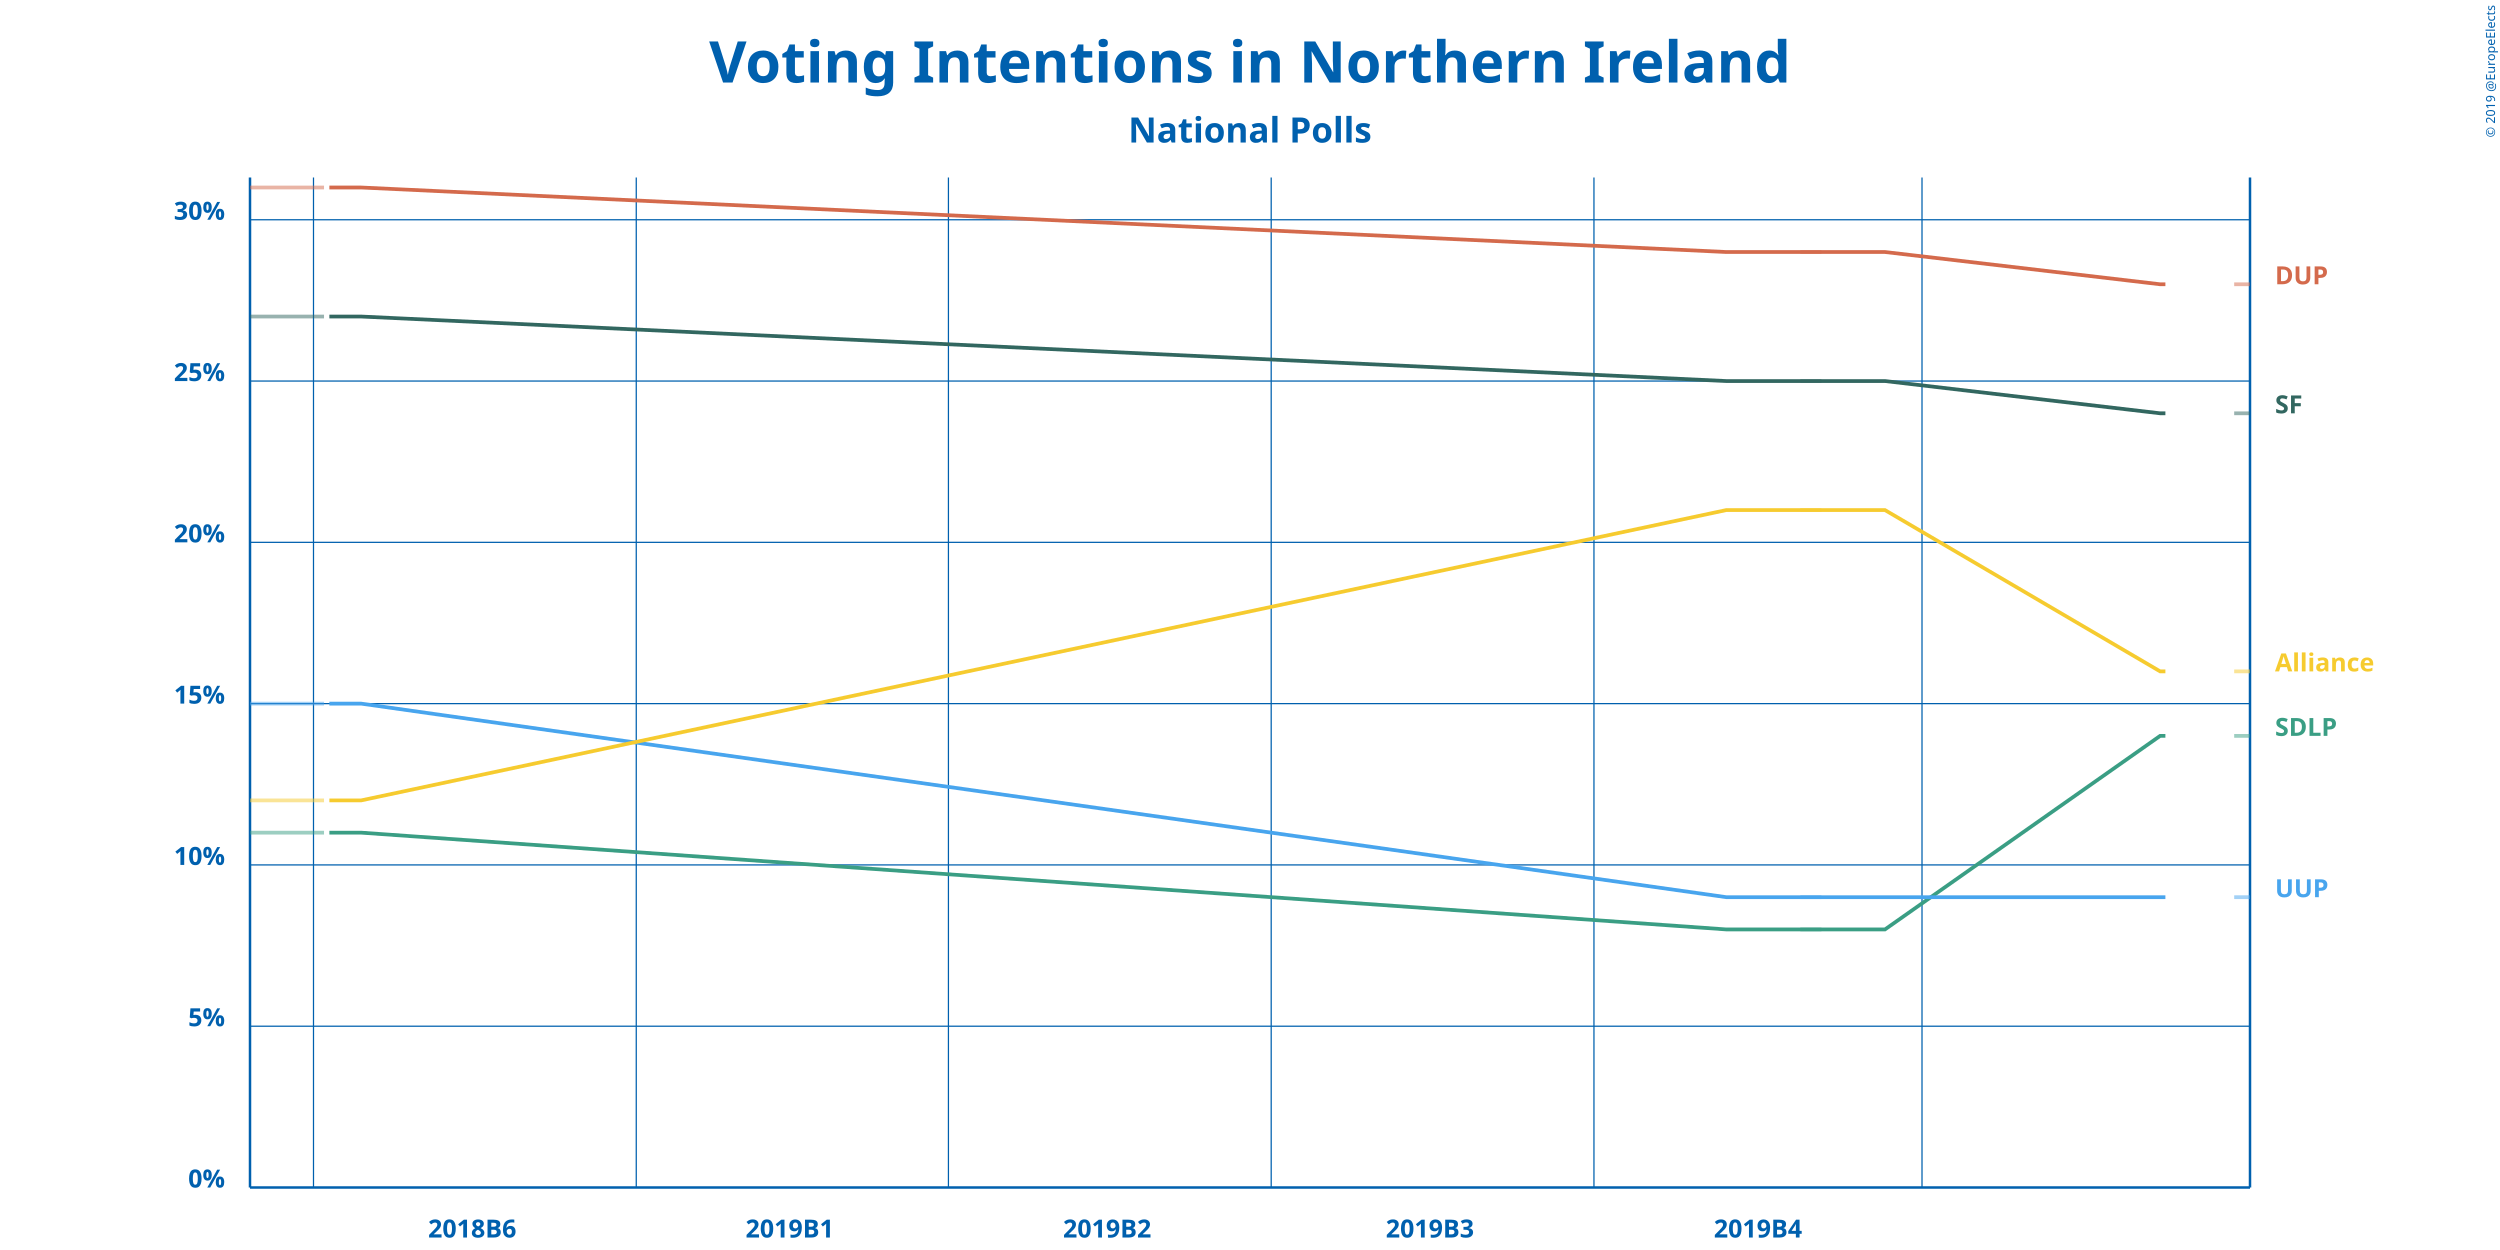
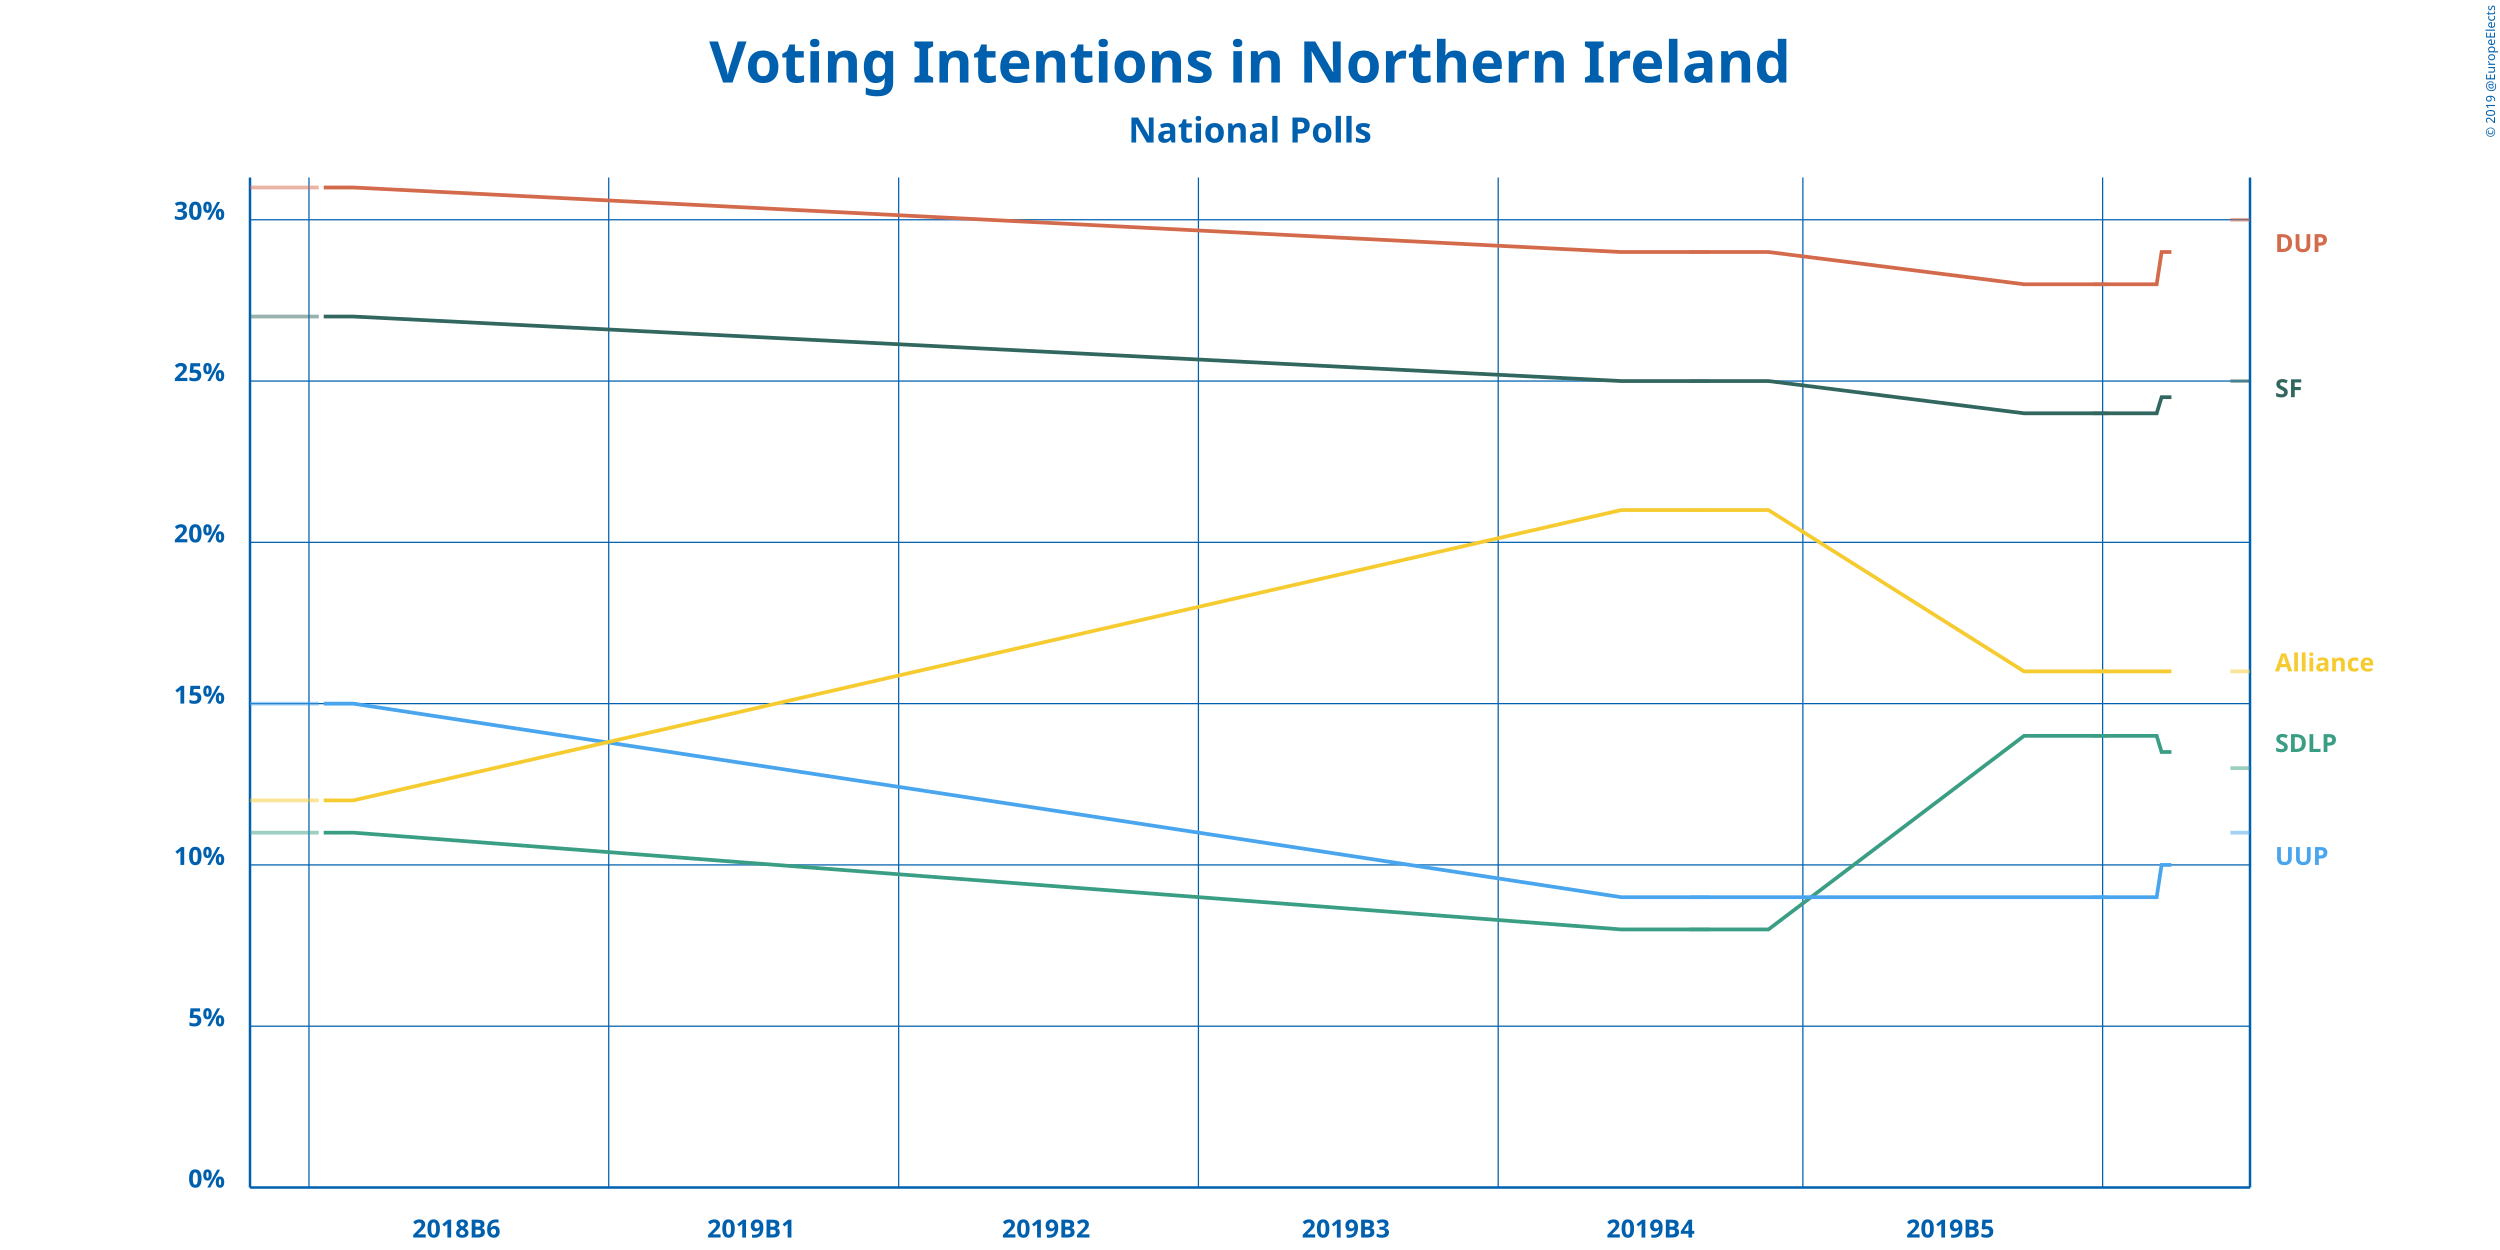
<svg HEIGHT="1000" WIDTH="2000">
  <rect fill="#FFFFFF" height="1000" stroke="none" width="2000" x="0" y="0" />
  <text fill="#0060AE" font-family="'Advent Pro'" font-size="46px" font-style="normal" font-weight="bold" text-align="center" text-anchor="middle" x="1000" y="66">Voting Intentions in Northern Ireland</text>
  <text fill="#0060AE" font-family="'Advent Pro'" font-size="28px" font-style="normal" font-weight="bold" text-align="center" text-anchor="middle" x="1000" y="114">National Polls</text>
  <text fill="#0060AE" font-family="'Advent Pro'" font-size="10px" font-style="normal" font-weight="normal" text-align="center" text-anchor="end" transform="rotate(270)" x="-4" y="1996">© 2019 @EuropeElects</text>
  <g>
    <g>
      <line stroke="#0060AE" stroke-width="2" x1="200.0" x2="1800.0" y1="950.0" y2="950.0" />
      <text fill="#0060AE" font-family="'Advent Pro'" font-size="20px" font-style="normal" font-weight="bold" text-align="center" text-anchor="end" x="180.0" y="950.0">0%</text>
      <line stroke="#0060AE" stroke-width="2" x1="200.0" x2="200.0" y1="950.0" y2="142.0" />
      <line stroke="#0060AE" stroke-width="2" x1="1800.0" x2="1800.0" y1="950.0" y2="142.0" />
-       <line stroke="#0060AE" stroke-width="1" x1="250.795" x2="250.795" y1="950.0" y2="142.0" />
-       <text fill="#0060AE" font-family="'Advent Pro'" font-size="20px" font-style="normal" font-weight="bold" text-align="center" text-anchor="middle" x="377.782" y="990.0">2018B6</text>
-       <line stroke="#0060AE" stroke-width="1" x1="509.003" x2="509.003" y1="950.0" y2="142.0" />
-       <text fill="#0060AE" font-family="'Advent Pro'" font-size="20px" font-style="normal" font-weight="bold" text-align="center" text-anchor="middle" x="631.757" y="990.0">2019B1</text>
-       <line stroke="#0060AE" stroke-width="1" x1="758.745" x2="758.745" y1="950.0" y2="142.0" />
-       <text fill="#0060AE" font-family="'Advent Pro'" font-size="20px" font-style="normal" font-weight="bold" text-align="center" text-anchor="middle" x="885.732" y="990.0">2019B2</text>
-       <line stroke="#0060AE" stroke-width="1" x1="1016.953" x2="1016.953" y1="950.0" y2="142.0" />
-       <text fill="#0060AE" font-family="'Advent Pro'" font-size="20px" font-style="normal" font-weight="bold" text-align="center" text-anchor="middle" x="1143.94" y="990.0">2019B3</text>
-       <line stroke="#0060AE" stroke-width="1" x1="1275.161" x2="1275.161" y1="950.0" y2="142.0" />
-       <text fill="#0060AE" font-family="'Advent Pro'" font-size="20px" font-style="normal" font-weight="bold" text-align="center" text-anchor="middle" x="1406.381" y="990.0">2019B4</text>
-       <line stroke="#0060AE" stroke-width="1" x1="1537.602" x2="1537.602" y1="950.0" y2="142.0" />
+       <line stroke="#0060AE" stroke-width="1" x1="247.176" x2="247.176" y1="950.0" y2="142.0" />
+       <text fill="#0060AE" font-family="'Advent Pro'" font-size="20px" font-style="normal" font-weight="bold" text-align="center" text-anchor="middle" x="365.115" y="990.0">2018B6</text>
+       <line stroke="#0060AE" stroke-width="1" x1="486.985" x2="486.985" y1="950.0" y2="142.0" />
+       <text fill="#0060AE" font-family="'Advent Pro'" font-size="20px" font-style="normal" font-weight="bold" text-align="center" text-anchor="middle" x="600.993" y="990.0">2019B1</text>
+       <line stroke="#0060AE" stroke-width="1" x1="718.932" x2="718.932" y1="950.0" y2="142.0" />
+       <text fill="#0060AE" font-family="'Advent Pro'" font-size="20px" font-style="normal" font-weight="bold" text-align="center" text-anchor="middle" x="836.871" y="990.0">2019B2</text>
+       <line stroke="#0060AE" stroke-width="1" x1="958.741" x2="958.741" y1="950.0" y2="142.0" />
+       <text fill="#0060AE" font-family="'Advent Pro'" font-size="20px" font-style="normal" font-weight="bold" text-align="center" text-anchor="middle" x="1076.68" y="990.0">2019B3</text>
+       <line stroke="#0060AE" stroke-width="1" x1="1198.55" x2="1198.55" y1="950.0" y2="142.0" />
+       <text fill="#0060AE" font-family="'Advent Pro'" font-size="20px" font-style="normal" font-weight="bold" text-align="center" text-anchor="middle" x="1320.421" y="990.0">2019B4</text>
+       <line stroke="#0060AE" stroke-width="1" x1="1442.291" x2="1442.291" y1="950.0" y2="142.0" />
+       <text fill="#0060AE" font-family="'Advent Pro'" font-size="20px" font-style="normal" font-weight="bold" text-align="center" text-anchor="middle" x="1560.23" y="990.0">2019B5</text>
+       <line stroke="#0060AE" stroke-width="1" x1="1682.1" x2="1682.1" y1="950.0" y2="142.0" />
      <line stroke="#0060AE" stroke-width="1" x1="200.0" x2="1800.0" y1="820.968" y2="820.968" />
      <text fill="#0060AE" font-family="'Advent Pro'" font-size="20px" font-style="normal" font-weight="bold" text-align="center" text-anchor="end" x="180.0" y="820.968">5%</text>
      <line stroke="#0060AE" stroke-width="1" x1="200.0" x2="1800.0" y1="691.935" y2="691.935" />
      <text fill="#0060AE" font-family="'Advent Pro'" font-size="20px" font-style="normal" font-weight="bold" text-align="center" text-anchor="end" x="180.0" y="691.935">10%</text>
      <line stroke="#0060AE" stroke-width="1" x1="200.0" x2="1800.0" y1="562.903" y2="562.903" />
      <text fill="#0060AE" font-family="'Advent Pro'" font-size="20px" font-style="normal" font-weight="bold" text-align="center" text-anchor="end" x="180.0" y="562.903">15%</text>
      <line stroke="#0060AE" stroke-width="1" x1="200.0" x2="1800.0" y1="433.871" y2="433.871" />
      <text fill="#0060AE" font-family="'Advent Pro'" font-size="20px" font-style="normal" font-weight="bold" text-align="center" text-anchor="end" x="180.0" y="433.871">20%</text>
      <line stroke="#0060AE" stroke-width="1" x1="200.0" x2="1800.0" y1="304.839" y2="304.839" />
      <text fill="#0060AE" font-family="'Advent Pro'" font-size="20px" font-style="normal" font-weight="bold" text-align="center" text-anchor="end" x="180.0" y="304.839">25%</text>
      <line stroke="#0060AE" stroke-width="1" x1="200.0" x2="1800.0" y1="175.806" y2="175.806" />
      <text fill="#0060AE" font-family="'Advent Pro'" font-size="20px" font-style="normal" font-weight="bold" text-align="center" text-anchor="end" x="180.0" y="175.806">30%</text>
    </g>
    <g>
-       <line stroke="#D46A4C" stroke-opacity="0.5" stroke-width="3" x1="1787.344" x2="1800.0" y1="227.419" y2="227.419" />
-       <line stroke="#326760" stroke-opacity="0.5" stroke-width="3" x1="1787.344" x2="1800.0" y1="330.645" y2="330.645" />
-       <line stroke="#3A9E84" stroke-opacity="0.5" stroke-width="3" x1="1787.344" x2="1800.0" y1="588.71" y2="588.71" />
-       <line stroke="#48A5EE" stroke-opacity="0.5" stroke-width="3" x1="1787.344" x2="1800.0" y1="717.742" y2="717.742" />
-       <line stroke="#F6CB2F" stroke-opacity="0.5" stroke-width="3" x1="1787.344" x2="1800.0" y1="537.097" y2="537.097" />
-       <line stroke-opacity="0.5" stroke-width="3" x1="1787.344" x2="1800.0" y1="717.742" y2="717.742" />
-       <line stroke="#D46A4C" stroke-opacity="0.5" stroke-width="3" x1="1440.244" x2="1457.134" y1="201.613" y2="201.613" />
-       <line stroke="#326760" stroke-opacity="0.5" stroke-width="3" x1="1440.244" x2="1457.134" y1="304.839" y2="304.839" />
-       <line stroke="#3A9E84" stroke-opacity="0.5" stroke-width="3" x1="1440.244" x2="1457.134" y1="743.548" y2="743.548" />
-       <line stroke="#48A5EE" stroke-opacity="0.5" stroke-width="3" x1="1440.244" x2="1457.134" y1="717.742" y2="717.742" />
-       <line stroke="#F6CB2F" stroke-opacity="0.5" stroke-width="3" x1="1440.244" x2="1457.134" y1="408.065" y2="408.065" />
-       <line stroke-opacity="0.5" stroke-width="3" x1="1440.244" x2="1457.134" y1="743.548" y2="743.548" />
-       <line stroke="#D46A4C" stroke-opacity="0.5" stroke-width="3" x1="200.0" x2="259.218" y1="150.0" y2="150.0" />
-       <line stroke="#326760" stroke-opacity="0.5" stroke-width="3" x1="200.0" x2="259.218" y1="253.226" y2="253.226" />
-       <line stroke="#3A9E84" stroke-opacity="0.5" stroke-width="3" x1="200.0" x2="259.218" y1="666.129" y2="666.129" />
-       <line stroke="#48A5EE" stroke-opacity="0.5" stroke-width="3" x1="200.0" x2="259.218" y1="562.903" y2="562.903" />
-       <line stroke="#F6CB2F" stroke-opacity="0.5" stroke-width="3" x1="200.0" x2="259.218" y1="640.323" y2="640.323" />
-       <line stroke-opacity="0.5" stroke-width="3" x1="200.0" x2="259.218" y1="846.774" y2="846.774" />
+       <line stroke="#D46A4C" stroke-opacity="0.5" stroke-width="3" x1="1784.314" x2="1800.0" y1="175.806" y2="175.806" />
+       <line stroke="#326760" stroke-opacity="0.5" stroke-width="3" x1="1784.314" x2="1800.0" y1="304.839" y2="304.839" />
+       <line stroke="#3A9E84" stroke-opacity="0.5" stroke-width="3" x1="1784.314" x2="1800.0" y1="614.516" y2="614.516" />
+       <line stroke="#48A5EE" stroke-opacity="0.5" stroke-width="3" x1="1784.314" x2="1800.0" y1="666.129" y2="666.129" />
+       <line stroke="#F6CB2F" stroke-opacity="0.5" stroke-width="3" x1="1784.314" x2="1800.0" y1="537.097" y2="537.097" />
+       <line stroke-opacity="0.5" stroke-width="3" x1="1784.314" x2="1800.0" y1="820.968" y2="820.968" />
+       <line stroke="#D46A4C" stroke-opacity="0.5" stroke-width="3" x1="1674.238" x2="1685.992" y1="227.419" y2="227.419" />
+       <line stroke="#326760" stroke-opacity="0.5" stroke-width="3" x1="1674.238" x2="1685.992" y1="330.645" y2="330.645" />
+       <line stroke="#3A9E84" stroke-opacity="0.5" stroke-width="3" x1="1674.238" x2="1685.992" y1="588.71" y2="588.71" />
+       <line stroke="#48A5EE" stroke-opacity="0.5" stroke-width="3" x1="1674.238" x2="1685.992" y1="717.742" y2="717.742" />
+       <line stroke="#F6CB2F" stroke-opacity="0.5" stroke-width="3" x1="1674.238" x2="1685.992" y1="537.097" y2="537.097" />
+       <line stroke-opacity="0.5" stroke-width="3" x1="1674.238" x2="1685.992" y1="717.742" y2="717.742" />
+       <line stroke="#D46A4C" stroke-opacity="0.5" stroke-width="3" x1="1351.871" x2="1367.557" y1="201.613" y2="201.613" />
+       <line stroke="#326760" stroke-opacity="0.5" stroke-width="3" x1="1351.871" x2="1367.557" y1="304.839" y2="304.839" />
+       <line stroke="#3A9E84" stroke-opacity="0.5" stroke-width="3" x1="1351.871" x2="1367.557" y1="743.548" y2="743.548" />
+       <line stroke="#48A5EE" stroke-opacity="0.5" stroke-width="3" x1="1351.871" x2="1367.557" y1="717.742" y2="717.742" />
+       <line stroke="#F6CB2F" stroke-opacity="0.5" stroke-width="3" x1="1351.871" x2="1367.557" y1="408.065" y2="408.065" />
+       <line stroke-opacity="0.5" stroke-width="3" x1="1351.871" x2="1367.557" y1="743.548" y2="743.548" />
+       <line stroke="#D46A4C" stroke-opacity="0.5" stroke-width="3" x1="200.0" x2="254.999" y1="150.0" y2="150.0" />
+       <line stroke="#326760" stroke-opacity="0.5" stroke-width="3" x1="200.0" x2="254.999" y1="253.226" y2="253.226" />
+       <line stroke="#3A9E84" stroke-opacity="0.5" stroke-width="3" x1="200.0" x2="254.999" y1="666.129" y2="666.129" />
+       <line stroke="#48A5EE" stroke-opacity="0.5" stroke-width="3" x1="200.0" x2="254.999" y1="562.903" y2="562.903" />
+       <line stroke="#F6CB2F" stroke-opacity="0.5" stroke-width="3" x1="200.0" x2="254.999" y1="640.323" y2="640.323" />
+       <line stroke-opacity="0.5" stroke-width="3" x1="200.0" x2="254.999" y1="846.774" y2="846.774" />
    </g>
    <g>
-       <polyline fill="none" points="263.494,150.0 267.727,150.0 271.96,150.0 276.192,150.0 280.425,150.0 284.658,150.0 288.891,150.0                                                                                                                                                                                                                                                                  1380.984,201.613 1385.217,201.613 1389.449,201.613 1393.682,201.613 1397.915,201.613 1402.148,201.613 1406.381,201.613 1410.614,201.613 1414.847,201.613 1419.08,201.613 1423.313,201.613 1427.546,201.613 1431.779,201.613 1436.012,201.613 1440.244,201.613 1444.477,201.613 1448.71,201.613 1452.943,201.613 1457.176,201.613 1461.409,201.613 1465.642,201.613 1469.875,201.613 1474.108,201.613 1478.341,201.613 1482.574,201.613 1486.807,201.613 1491.039,201.613 1495.272,201.613 1499.505,201.613 1503.738,201.613 1507.971,201.613                                                    1728.083,227.419 1732.316,227.419" stroke="#D46A4C" stroke-width="3" />
-       <text fill="#D46A4C" font-family="'Advent Pro'" font-size="20px" font-style="normal" font-weight="bold" text-align="center" text-anchor="start" x="1820.0" y="227.419">DUP</text>
-       <polyline fill="none" points="263.494,253.226 267.727,253.226 271.96,253.226 276.192,253.226 280.425,253.226 284.658,253.226 288.891,253.226                                                                                                                                                                                                                                                                  1380.984,304.839 1385.217,304.839 1389.449,304.839 1393.682,304.839 1397.915,304.839 1402.148,304.839 1406.381,304.839 1410.614,304.839 1414.847,304.839 1419.08,304.839 1423.313,304.839 1427.546,304.839 1431.779,304.839 1436.012,304.839 1440.244,304.839 1444.477,304.839 1448.71,304.839 1452.943,304.839 1457.176,304.839 1461.409,304.839 1465.642,304.839 1469.875,304.839 1474.108,304.839 1478.341,304.839 1482.574,304.839 1486.807,304.839 1491.039,304.839 1495.272,304.839 1499.505,304.839 1503.738,304.839 1507.971,304.839                                                    1728.083,330.645 1732.316,330.645" stroke="#326760" stroke-width="3" />
-       <text fill="#326760" font-family="'Advent Pro'" font-size="20px" font-style="normal" font-weight="bold" text-align="center" text-anchor="start" x="1820.0" y="330.645">SF</text>
-       <polyline fill="none" points="263.494,666.129 267.727,666.129 271.96,666.129 276.192,666.129 280.425,666.129 284.658,666.129 288.891,666.129                                                                                                                                                                                                                                                                  1380.984,743.548 1385.217,743.548 1389.449,743.548 1393.682,743.548 1397.915,743.548 1402.148,743.548 1406.381,743.548 1410.614,743.548 1414.847,743.548 1419.08,743.548 1423.313,743.548 1427.546,743.548 1431.779,743.548 1436.012,743.548 1440.244,743.548 1444.477,743.548 1448.71,743.548 1452.943,743.548 1457.176,743.548 1461.409,743.548 1465.642,743.548 1469.875,743.548 1474.108,743.548 1478.341,743.548 1482.574,743.548 1486.807,743.548 1491.039,743.548 1495.272,743.548 1499.505,743.548 1503.738,743.548 1507.971,743.548                                                    1728.083,588.71 1732.316,588.71" stroke="#3A9E84" stroke-width="3" />
-       <text fill="#3A9E84" font-family="'Advent Pro'" font-size="20px" font-style="normal" font-weight="bold" text-align="center" text-anchor="start" x="1820.0" y="588.71">SDLP</text>
-       <polyline fill="none" points="263.494,562.903 267.727,562.903 271.96,562.903 276.192,562.903 280.425,562.903 284.658,562.903 288.891,562.903                                                                                                                                                                                                                                                                  1380.984,717.742 1385.217,717.742 1389.449,717.742 1393.682,717.742 1397.915,717.742 1402.148,717.742 1406.381,717.742 1410.614,717.742 1414.847,717.742 1419.08,717.742 1423.313,717.742 1427.546,717.742 1431.779,717.742 1436.012,717.742 1440.244,717.742 1444.477,717.742 1448.71,717.742 1452.943,717.742 1457.176,717.742 1461.409,717.742 1465.642,717.742 1469.875,717.742 1474.108,717.742 1478.341,717.742 1482.574,717.742 1486.807,717.742 1491.039,717.742 1495.272,717.742 1499.505,717.742 1503.738,717.742 1507.971,717.742                                                    1728.083,717.742 1732.316,717.742" stroke="#48A5EE" stroke-width="3" />
-       <text fill="#48A5EE" font-family="'Advent Pro'" font-size="20px" font-style="normal" font-weight="bold" text-align="center" text-anchor="start" x="1820.0" y="717.742">UUP</text>
-       <polyline fill="none" points="263.494,640.323 267.727,640.323 271.96,640.323 276.192,640.323 280.425,640.323 284.658,640.323 288.891,640.323                                                                                                                                                                                                                                                                  1380.984,408.065 1385.217,408.065 1389.449,408.065 1393.682,408.065 1397.915,408.065 1402.148,408.065 1406.381,408.065 1410.614,408.065 1414.847,408.065 1419.08,408.065 1423.313,408.065 1427.546,408.065 1431.779,408.065 1436.012,408.065 1440.244,408.065 1444.477,408.065 1448.71,408.065 1452.943,408.065 1457.176,408.065 1461.409,408.065 1465.642,408.065 1469.875,408.065 1474.108,408.065 1478.341,408.065 1482.574,408.065 1486.807,408.065 1491.039,408.065 1495.272,408.065 1499.505,408.065 1503.738,408.065 1507.971,408.065                                                    1728.083,537.097 1732.316,537.097" stroke="#F6CB2F" stroke-width="3" />
+       <polyline fill="none" points="258.97,150.0 262.901,150.0 266.832,150.0 270.763,150.0 274.695,150.0 278.626,150.0 282.557,150.0                                                                                                                                                                                                                                                                  1296.833,201.613 1300.764,201.613 1304.695,201.613 1308.627,201.613 1312.558,201.613 1316.489,201.613 1320.421,201.613 1324.352,201.613 1328.283,201.613 1332.215,201.613 1336.146,201.613 1340.077,201.613 1344.008,201.613 1347.94,201.613 1351.871,201.613 1355.802,201.613 1359.734,201.613 1363.665,201.613 1367.596,201.613 1371.528,201.613 1375.459,201.613 1379.39,201.613 1383.321,201.613 1387.253,201.613 1391.184,201.613 1395.115,201.613 1399.047,201.613 1402.978,201.613 1406.909,201.613 1410.841,201.613 1414.772,201.613                                                    1619.199,227.419 1623.131,227.419 1627.062,227.419 1630.993,227.419 1634.925,227.419 1638.856,227.419 1642.787,227.419 1646.719,227.419 1650.65,227.419 1654.581,227.419 1658.512,227.419 1662.444,227.419 1666.375,227.419 1670.306,227.419 1674.238,227.419 1678.169,227.419 1682.1,227.419 1686.032,227.419 1689.963,227.419 1693.894,227.419 1697.825,227.419 1701.757,227.419 1705.688,227.419 1709.619,227.419 1713.551,227.419 1717.482,227.419 1721.413,227.419 1725.345,227.419 1729.276,201.613 1733.207,201.613 1737.139,201.613" stroke="#D46A4C" stroke-width="3" />
+       <text fill="#D46A4C" font-family="'Advent Pro'" font-size="20px" font-style="normal" font-weight="bold" text-align="center" text-anchor="start" x="1820.0" y="201.613">DUP</text>
+       <polyline fill="none" points="258.97,253.226 262.901,253.226 266.832,253.226 270.763,253.226 274.695,253.226 278.626,253.226 282.557,253.226                                                                                                                                                                                                                                                                  1296.833,304.839 1300.764,304.839 1304.695,304.839 1308.627,304.839 1312.558,304.839 1316.489,304.839 1320.421,304.839 1324.352,304.839 1328.283,304.839 1332.215,304.839 1336.146,304.839 1340.077,304.839 1344.008,304.839 1347.94,304.839 1351.871,304.839 1355.802,304.839 1359.734,304.839 1363.665,304.839 1367.596,304.839 1371.528,304.839 1375.459,304.839 1379.39,304.839 1383.321,304.839 1387.253,304.839 1391.184,304.839 1395.115,304.839 1399.047,304.839 1402.978,304.839 1406.909,304.839 1410.841,304.839 1414.772,304.839                                                    1619.199,330.645 1623.131,330.645 1627.062,330.645 1630.993,330.645 1634.925,330.645 1638.856,330.645 1642.787,330.645 1646.719,330.645 1650.65,330.645 1654.581,330.645 1658.512,330.645 1662.444,330.645 1666.375,330.645 1670.306,330.645 1674.238,330.645 1678.169,330.645 1682.1,330.645 1686.032,330.645 1689.963,330.645 1693.894,330.645 1697.825,330.645 1701.757,330.645 1705.688,330.645 1709.619,330.645 1713.551,330.645 1717.482,330.645 1721.413,330.645 1725.345,330.645 1729.276,317.742 1733.207,317.742 1737.139,317.742" stroke="#326760" stroke-width="3" />
+       <text fill="#326760" font-family="'Advent Pro'" font-size="20px" font-style="normal" font-weight="bold" text-align="center" text-anchor="start" x="1820.0" y="317.742">SF</text>
+       <polyline fill="none" points="258.97,666.129 262.901,666.129 266.832,666.129 270.763,666.129 274.695,666.129 278.626,666.129 282.557,666.129                                                                                                                                                                                                                                                                  1296.833,743.548 1300.764,743.548 1304.695,743.548 1308.627,743.548 1312.558,743.548 1316.489,743.548 1320.421,743.548 1324.352,743.548 1328.283,743.548 1332.215,743.548 1336.146,743.548 1340.077,743.548 1344.008,743.548 1347.94,743.548 1351.871,743.548 1355.802,743.548 1359.734,743.548 1363.665,743.548 1367.596,743.548 1371.528,743.548 1375.459,743.548 1379.39,743.548 1383.321,743.548 1387.253,743.548 1391.184,743.548 1395.115,743.548 1399.047,743.548 1402.978,743.548 1406.909,743.548 1410.841,743.548 1414.772,743.548                                                    1619.199,588.71 1623.131,588.71 1627.062,588.71 1630.993,588.71 1634.925,588.71 1638.856,588.71 1642.787,588.71 1646.719,588.71 1650.65,588.71 1654.581,588.71 1658.512,588.71 1662.444,588.71 1666.375,588.71 1670.306,588.71 1674.238,588.71 1678.169,588.71 1682.1,588.71 1686.032,588.71 1689.963,588.71 1693.894,588.71 1697.825,588.71 1701.757,588.71 1705.688,588.71 1709.619,588.71 1713.551,588.71 1717.482,588.71 1721.413,588.71 1725.345,588.71 1729.276,601.613 1733.207,601.613 1737.139,601.613" stroke="#3A9E84" stroke-width="3" />
+       <text fill="#3A9E84" font-family="'Advent Pro'" font-size="20px" font-style="normal" font-weight="bold" text-align="center" text-anchor="start" x="1820.0" y="601.613">SDLP</text>
+       <polyline fill="none" points="258.97,562.903 262.901,562.903 266.832,562.903 270.763,562.903 274.695,562.903 278.626,562.903 282.557,562.903                                                                                                                                                                                                                                                                  1296.833,717.742 1300.764,717.742 1304.695,717.742 1308.627,717.742 1312.558,717.742 1316.489,717.742 1320.421,717.742 1324.352,717.742 1328.283,717.742 1332.215,717.742 1336.146,717.742 1340.077,717.742 1344.008,717.742 1347.94,717.742 1351.871,717.742 1355.802,717.742 1359.734,717.742 1363.665,717.742 1367.596,717.742 1371.528,717.742 1375.459,717.742 1379.39,717.742 1383.321,717.742 1387.253,717.742 1391.184,717.742 1395.115,717.742 1399.047,717.742 1402.978,717.742 1406.909,717.742 1410.841,717.742 1414.772,717.742                                                    1619.199,717.742 1623.131,717.742 1627.062,717.742 1630.993,717.742 1634.925,717.742 1638.856,717.742 1642.787,717.742 1646.719,717.742 1650.65,717.742 1654.581,717.742 1658.512,717.742 1662.444,717.742 1666.375,717.742 1670.306,717.742 1674.238,717.742 1678.169,717.742 1682.1,717.742 1686.032,717.742 1689.963,717.742 1693.894,717.742 1697.825,717.742 1701.757,717.742 1705.688,717.742 1709.619,717.742 1713.551,717.742 1717.482,717.742 1721.413,717.742 1725.345,717.742 1729.276,691.935 1733.207,691.935 1737.139,691.935" stroke="#48A5EE" stroke-width="3" />
+       <text fill="#48A5EE" font-family="'Advent Pro'" font-size="20px" font-style="normal" font-weight="bold" text-align="center" text-anchor="start" x="1820.0" y="691.935">UUP</text>
+       <polyline fill="none" points="258.97,640.323 262.901,640.323 266.832,640.323 270.763,640.323 274.695,640.323 278.626,640.323 282.557,640.323                                                                                                                                                                                                                                                                  1296.833,408.065 1300.764,408.065 1304.695,408.065 1308.627,408.065 1312.558,408.065 1316.489,408.065 1320.421,408.065 1324.352,408.065 1328.283,408.065 1332.215,408.065 1336.146,408.065 1340.077,408.065 1344.008,408.065 1347.94,408.065 1351.871,408.065 1355.802,408.065 1359.734,408.065 1363.665,408.065 1367.596,408.065 1371.528,408.065 1375.459,408.065 1379.39,408.065 1383.321,408.065 1387.253,408.065 1391.184,408.065 1395.115,408.065 1399.047,408.065 1402.978,408.065 1406.909,408.065 1410.841,408.065 1414.772,408.065                                                    1619.199,537.097 1623.131,537.097 1627.062,537.097 1630.993,537.097 1634.925,537.097 1638.856,537.097 1642.787,537.097 1646.719,537.097 1650.65,537.097 1654.581,537.097 1658.512,537.097 1662.444,537.097 1666.375,537.097 1670.306,537.097 1674.238,537.097 1678.169,537.097 1682.1,537.097 1686.032,537.097 1689.963,537.097 1693.894,537.097 1697.825,537.097 1701.757,537.097 1705.688,537.097 1709.619,537.097 1713.551,537.097 1717.482,537.097 1721.413,537.097 1725.345,537.097 1729.276,537.097 1733.207,537.097 1737.139,537.097" stroke="#F6CB2F" stroke-width="3" />
      <text fill="#F6CB2F" font-family="'Advent Pro'" font-size="20px" font-style="normal" font-weight="bold" text-align="center" text-anchor="start" x="1820.0" y="537.097">Alliance</text>
    </g>
  </g>
</svg>
